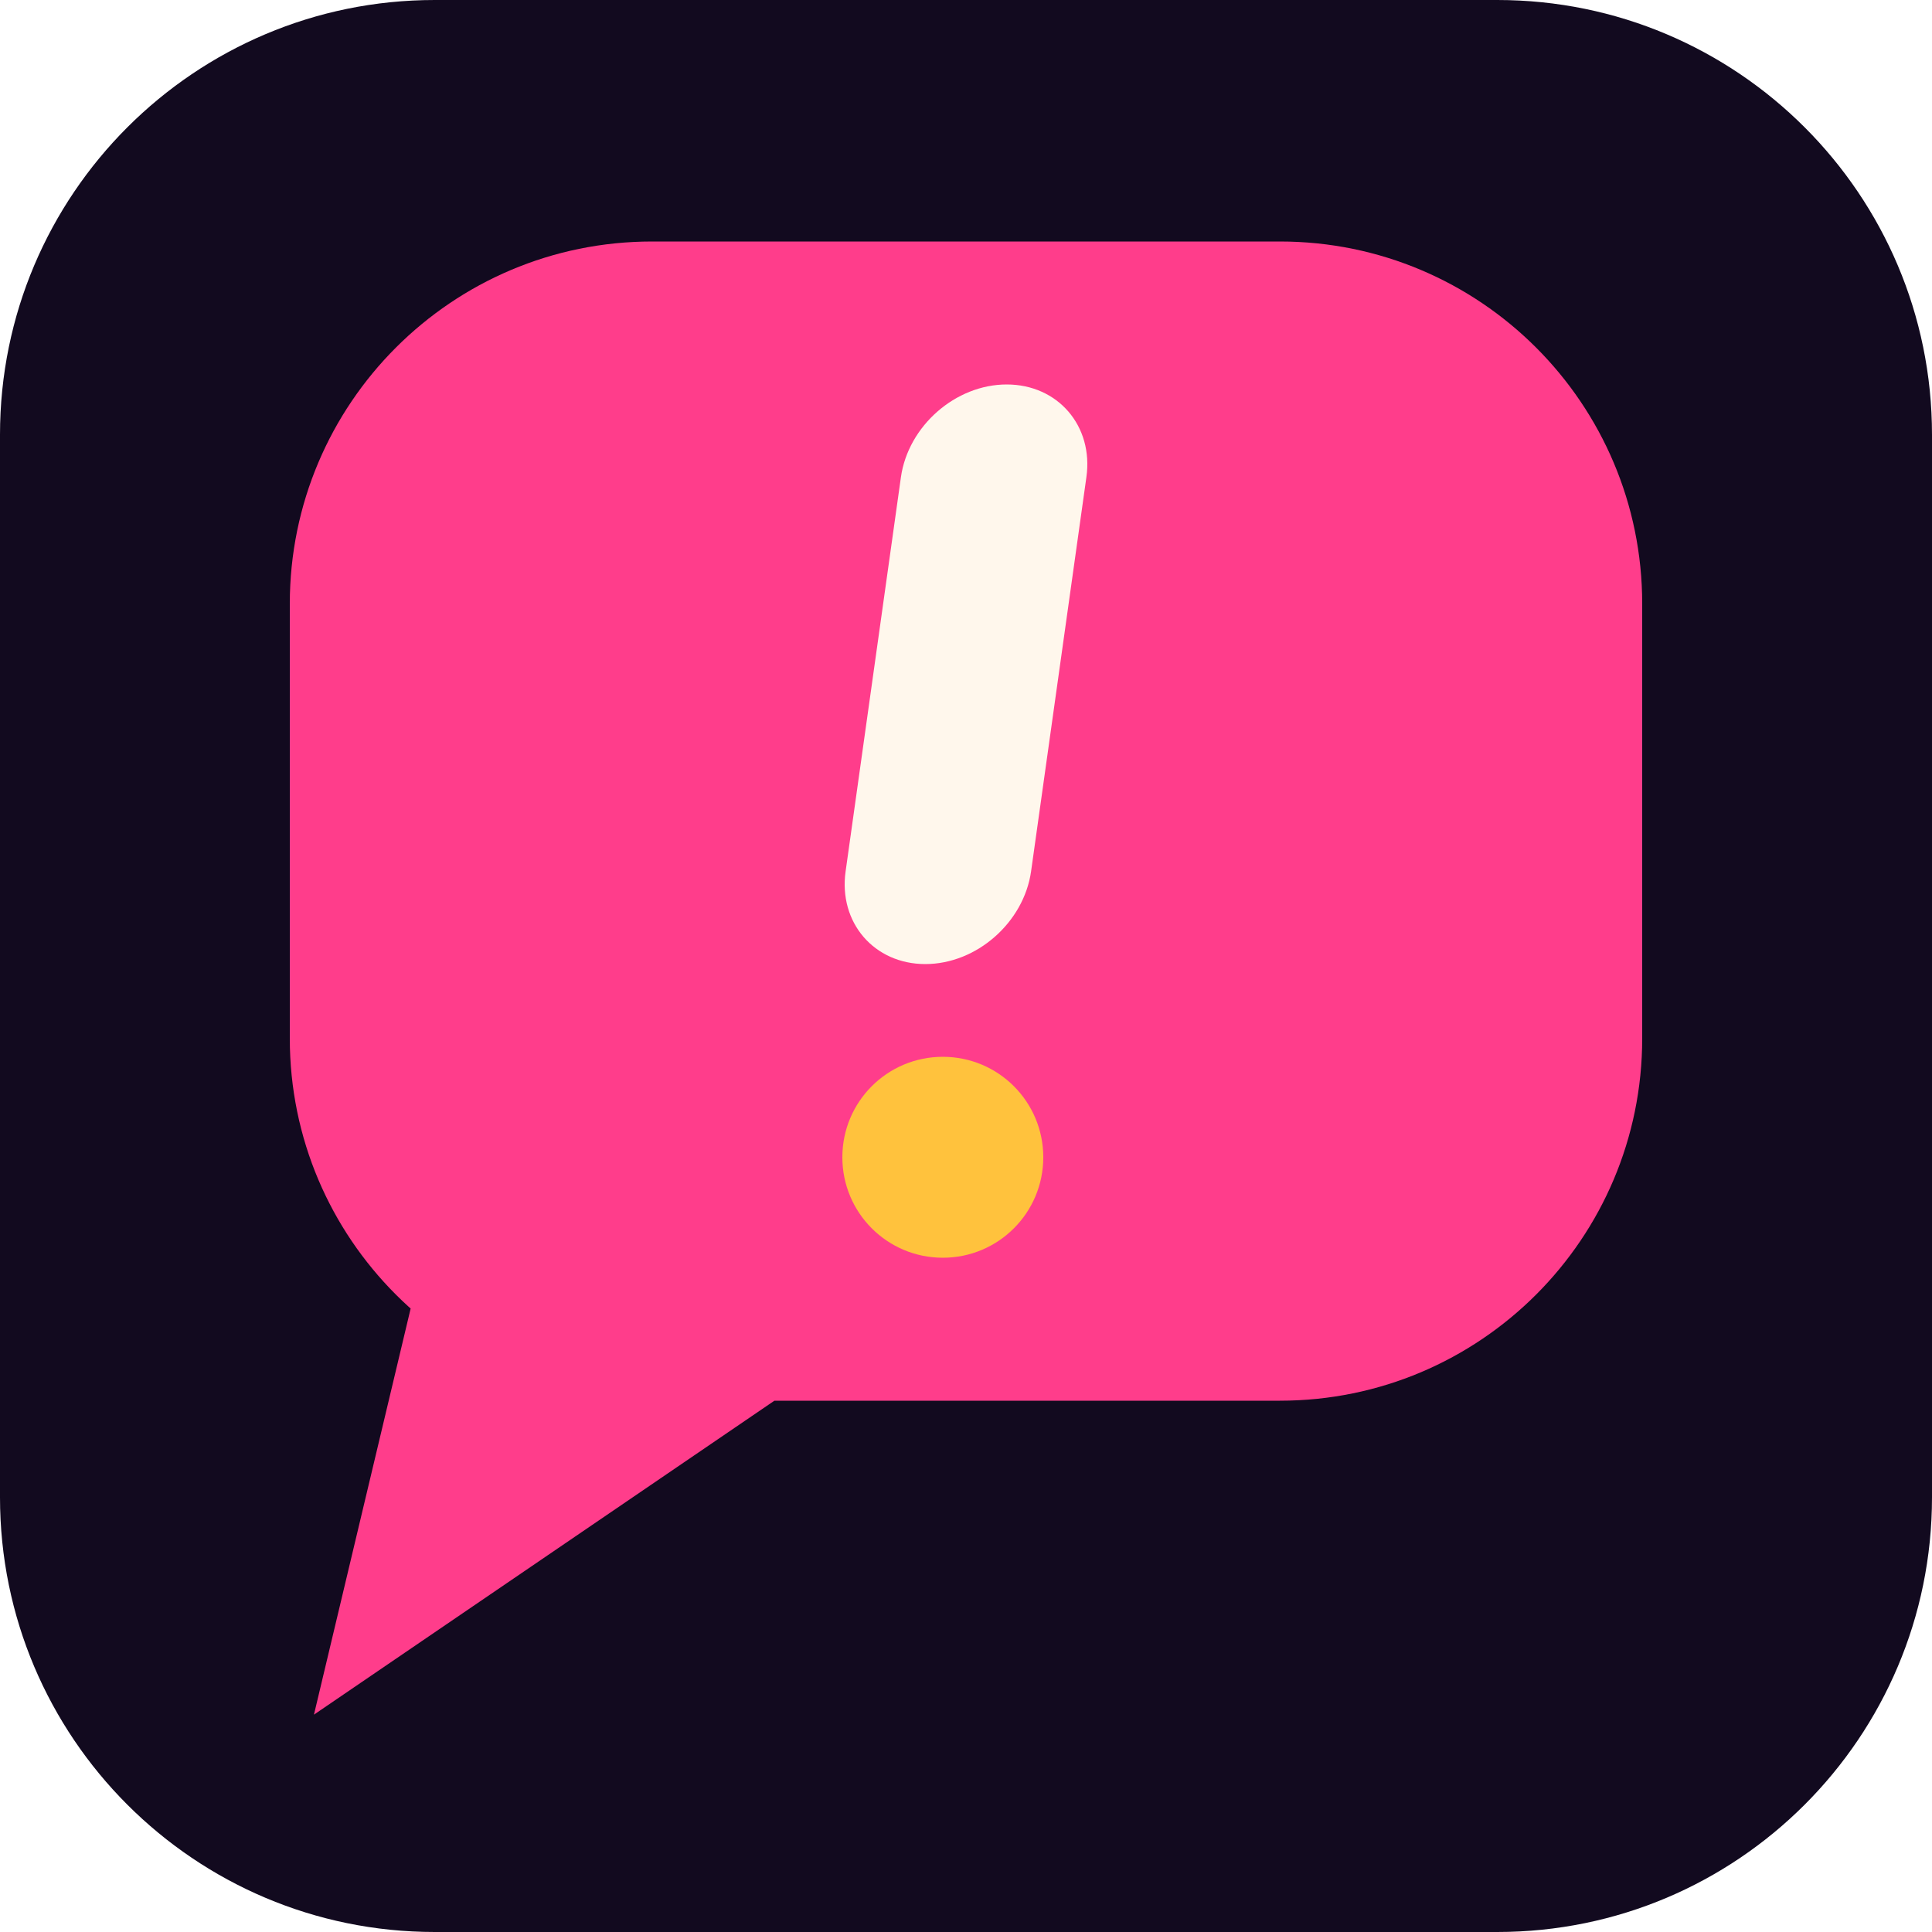
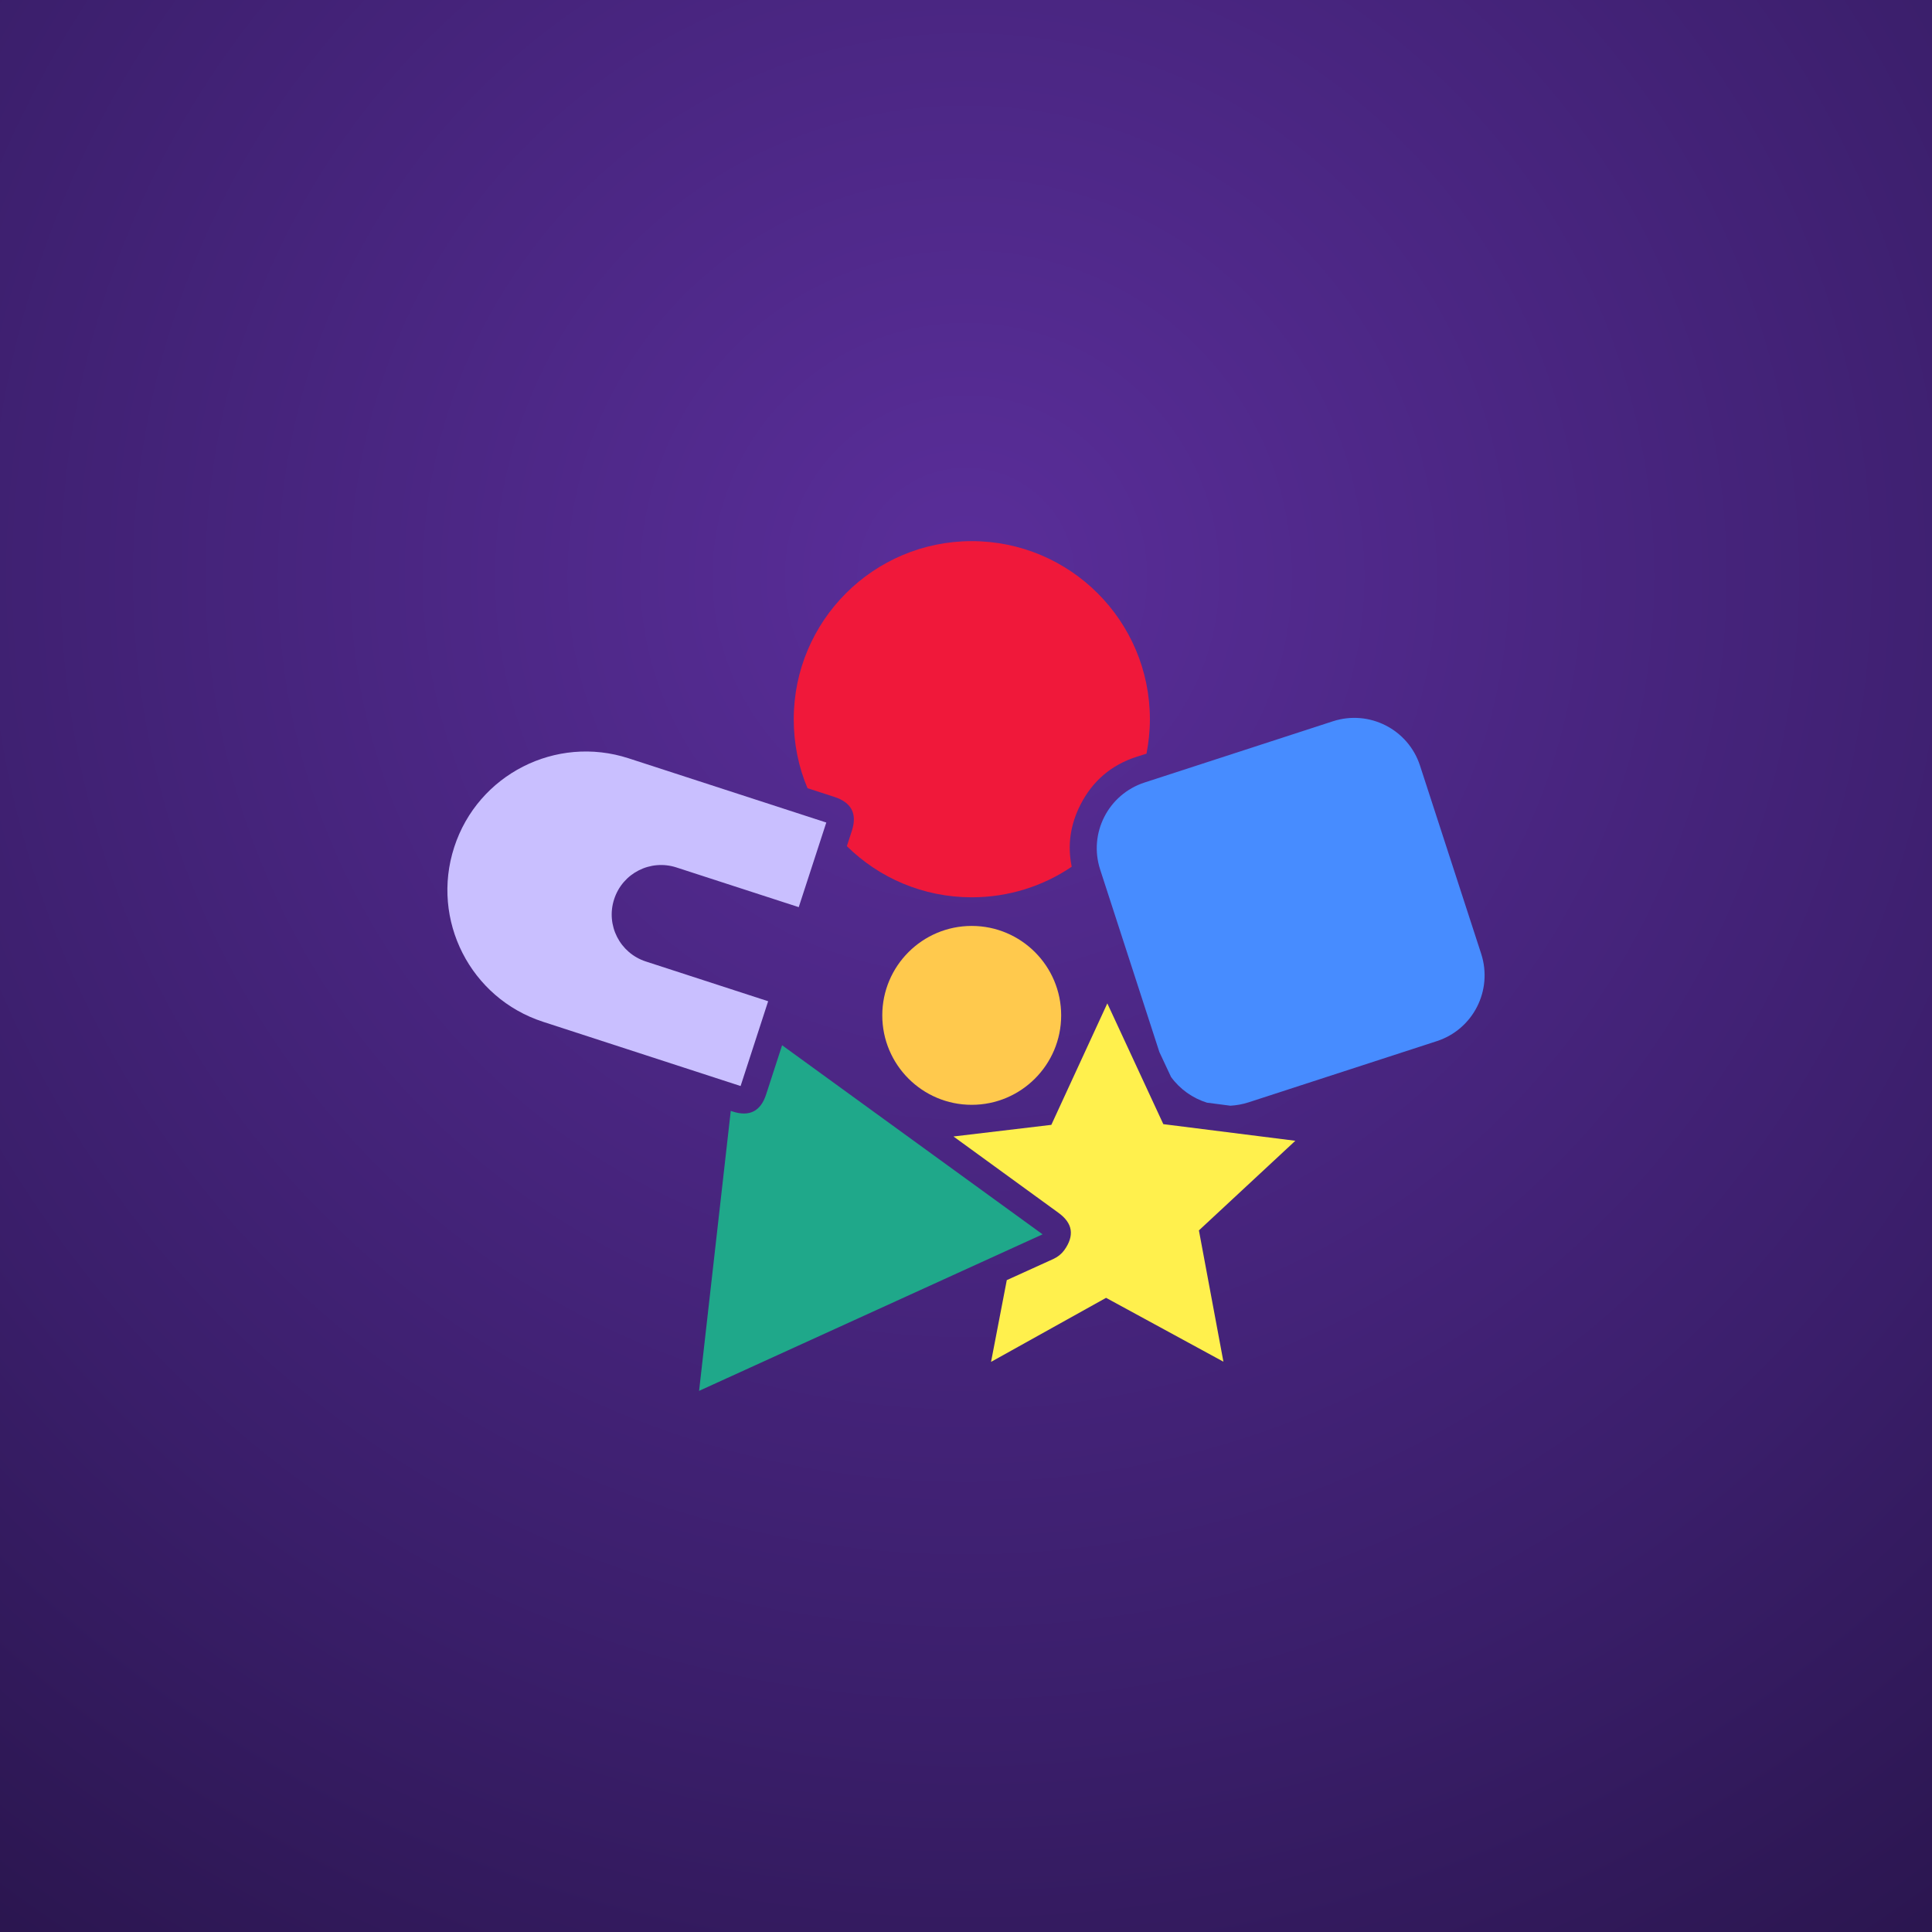
- <svg xmlns="http://www.w3.org/2000/svg" viewBox="0 0 160 160" width="160" height="160">
-   <path d="M36 0L124 0C143.88 0 160 16.12 160 36L160 124C160 143.88 143.88 160 124 160L36 160C16.12 160 0 143.88 0 124L0 36C0 16.12 16.12 0 36 0Z" fill="#120A1F" />
-   <path d="M54 20L106 20C122.57 20 136 33.43 136 50L136 86C136 102.57 122.57 116 106 116L54 116C37.43 116 24 102.57 24 86L24 50C24 33.43 37.43 20 54 20ZM36 100L70 112L26 142Z" fill="#FF3D8B" />
-   <path d="M83.37 31.84L83.37 31.84C87.61 31.84 90.57 35.28 89.97 39.52L85.39 72.16C84.79 76.4 80.87 79.84 76.63 79.84L76.63 79.84C72.39 79.84 69.43 76.4 70.03 72.16L74.61 39.52C75.21 35.28 79.13 31.84 83.37 31.84Z" fill="#FFF7EC" />
-   <path d="M86.4 95.84C86.4 100.44 82.68 104.16 78.08 104.16C73.48 104.16 69.76 100.44 69.76 95.84C69.76 91.24 73.48 87.52 78.08 87.52C82.68 87.52 86.4 91.24 86.4 95.84Z" fill="#FFC23D" />
+ <svg xmlns="http://www.w3.org/2000/svg" viewBox="0 0 108 108" width="512" height="512">
+   <defs>
+     <radialGradient id="tile" cx="0.5" cy="0.3" r="0.85">
+       <stop offset="0" stop-color="#5A2E9A" />
+       <stop offset="0.7" stop-color="#3A1E6A" />
+       <stop offset="1" stop-color="#2B1650" />
+     </radialGradient>
+   </defs>
+   <rect width="108" height="108" fill="url(#tile)" />
+   <path d="M64.28 40.21C64.28 40.86 64.21 41.51 64.09 42.13L63.52 42.31Q61.41 43 60.4 44.98Q59.54 46.67 59.91 48.45C58.32 49.53 56.39 50.16 54.32 50.16C51.6 50.16 49.13 49.07 47.34 47.3L47.62 46.44Q48.08 45.02 46.65 44.55L45.14 44.06C44.64 42.88 44.37 41.57 44.37 40.21C44.37 34.71 48.83 30.25 54.32 30.25C59.82 30.25 64.28 34.71 64.28 40.21Z" fill="#F0183A" />
+   <path d="M79.38 42.8 82.8 53.32C83.46 55.36 82.35 57.54 80.32 58.2L69.8 61.62C69.46 61.73 69.12 61.79 68.78 61.81L67.47 61.64C66.67 61.39 65.96 60.89 65.46 60.2L64.81 58.81L61.5 48.61C60.84 46.58 61.95 44.4 63.99 43.74L74.51 40.32C76.54 39.66 78.72 40.77 79.38 42.8Z" fill="#478CFF" />
+   <path d="M68.39 76.12 61.83 72.55 55.4 76.13 56.28 71.56 58.9 70.37Q59.26 70.2 59.49 69.89Q59.93 69.28 59.85 68.75Q59.77 68.23 59.16 67.79L53.3 63.53L58.77 62.88L61.9 56.09L65.03 62.84L72.41 63.77L67.02 68.78Z" fill="#FFF04D" />
+   <path d="M39.08 77.75 40.85 62.1 40.94 62.13Q42.37 62.6 42.83 61.17L43.72 58.43L58.28 69Z" fill="#1FA88A" />
+   <path d="M41.4 60.71 30.36 57.12C26.29 55.8 24.07 51.43 25.39 47.36C26.71 43.29 31.08 41.07 35.14 42.39L46.19 45.98L44.65 50.71L37.81 48.49C36.36 48.02 34.8 48.81 34.33 50.27C33.86 51.72 34.65 53.28 36.11 53.75L42.94 55.97Z" fill="#C9BFFF" />
+   <path d="M59.32 56.76C59.32 59.52 57.08 61.76 54.32 61.76C51.56 61.76 49.32 59.52 49.32 56.76C49.32 54 51.56 51.76 54.32 51.76C57.08 51.76 59.32 54 59.32 56.76Z" fill="#FFC94D" />
</svg>
